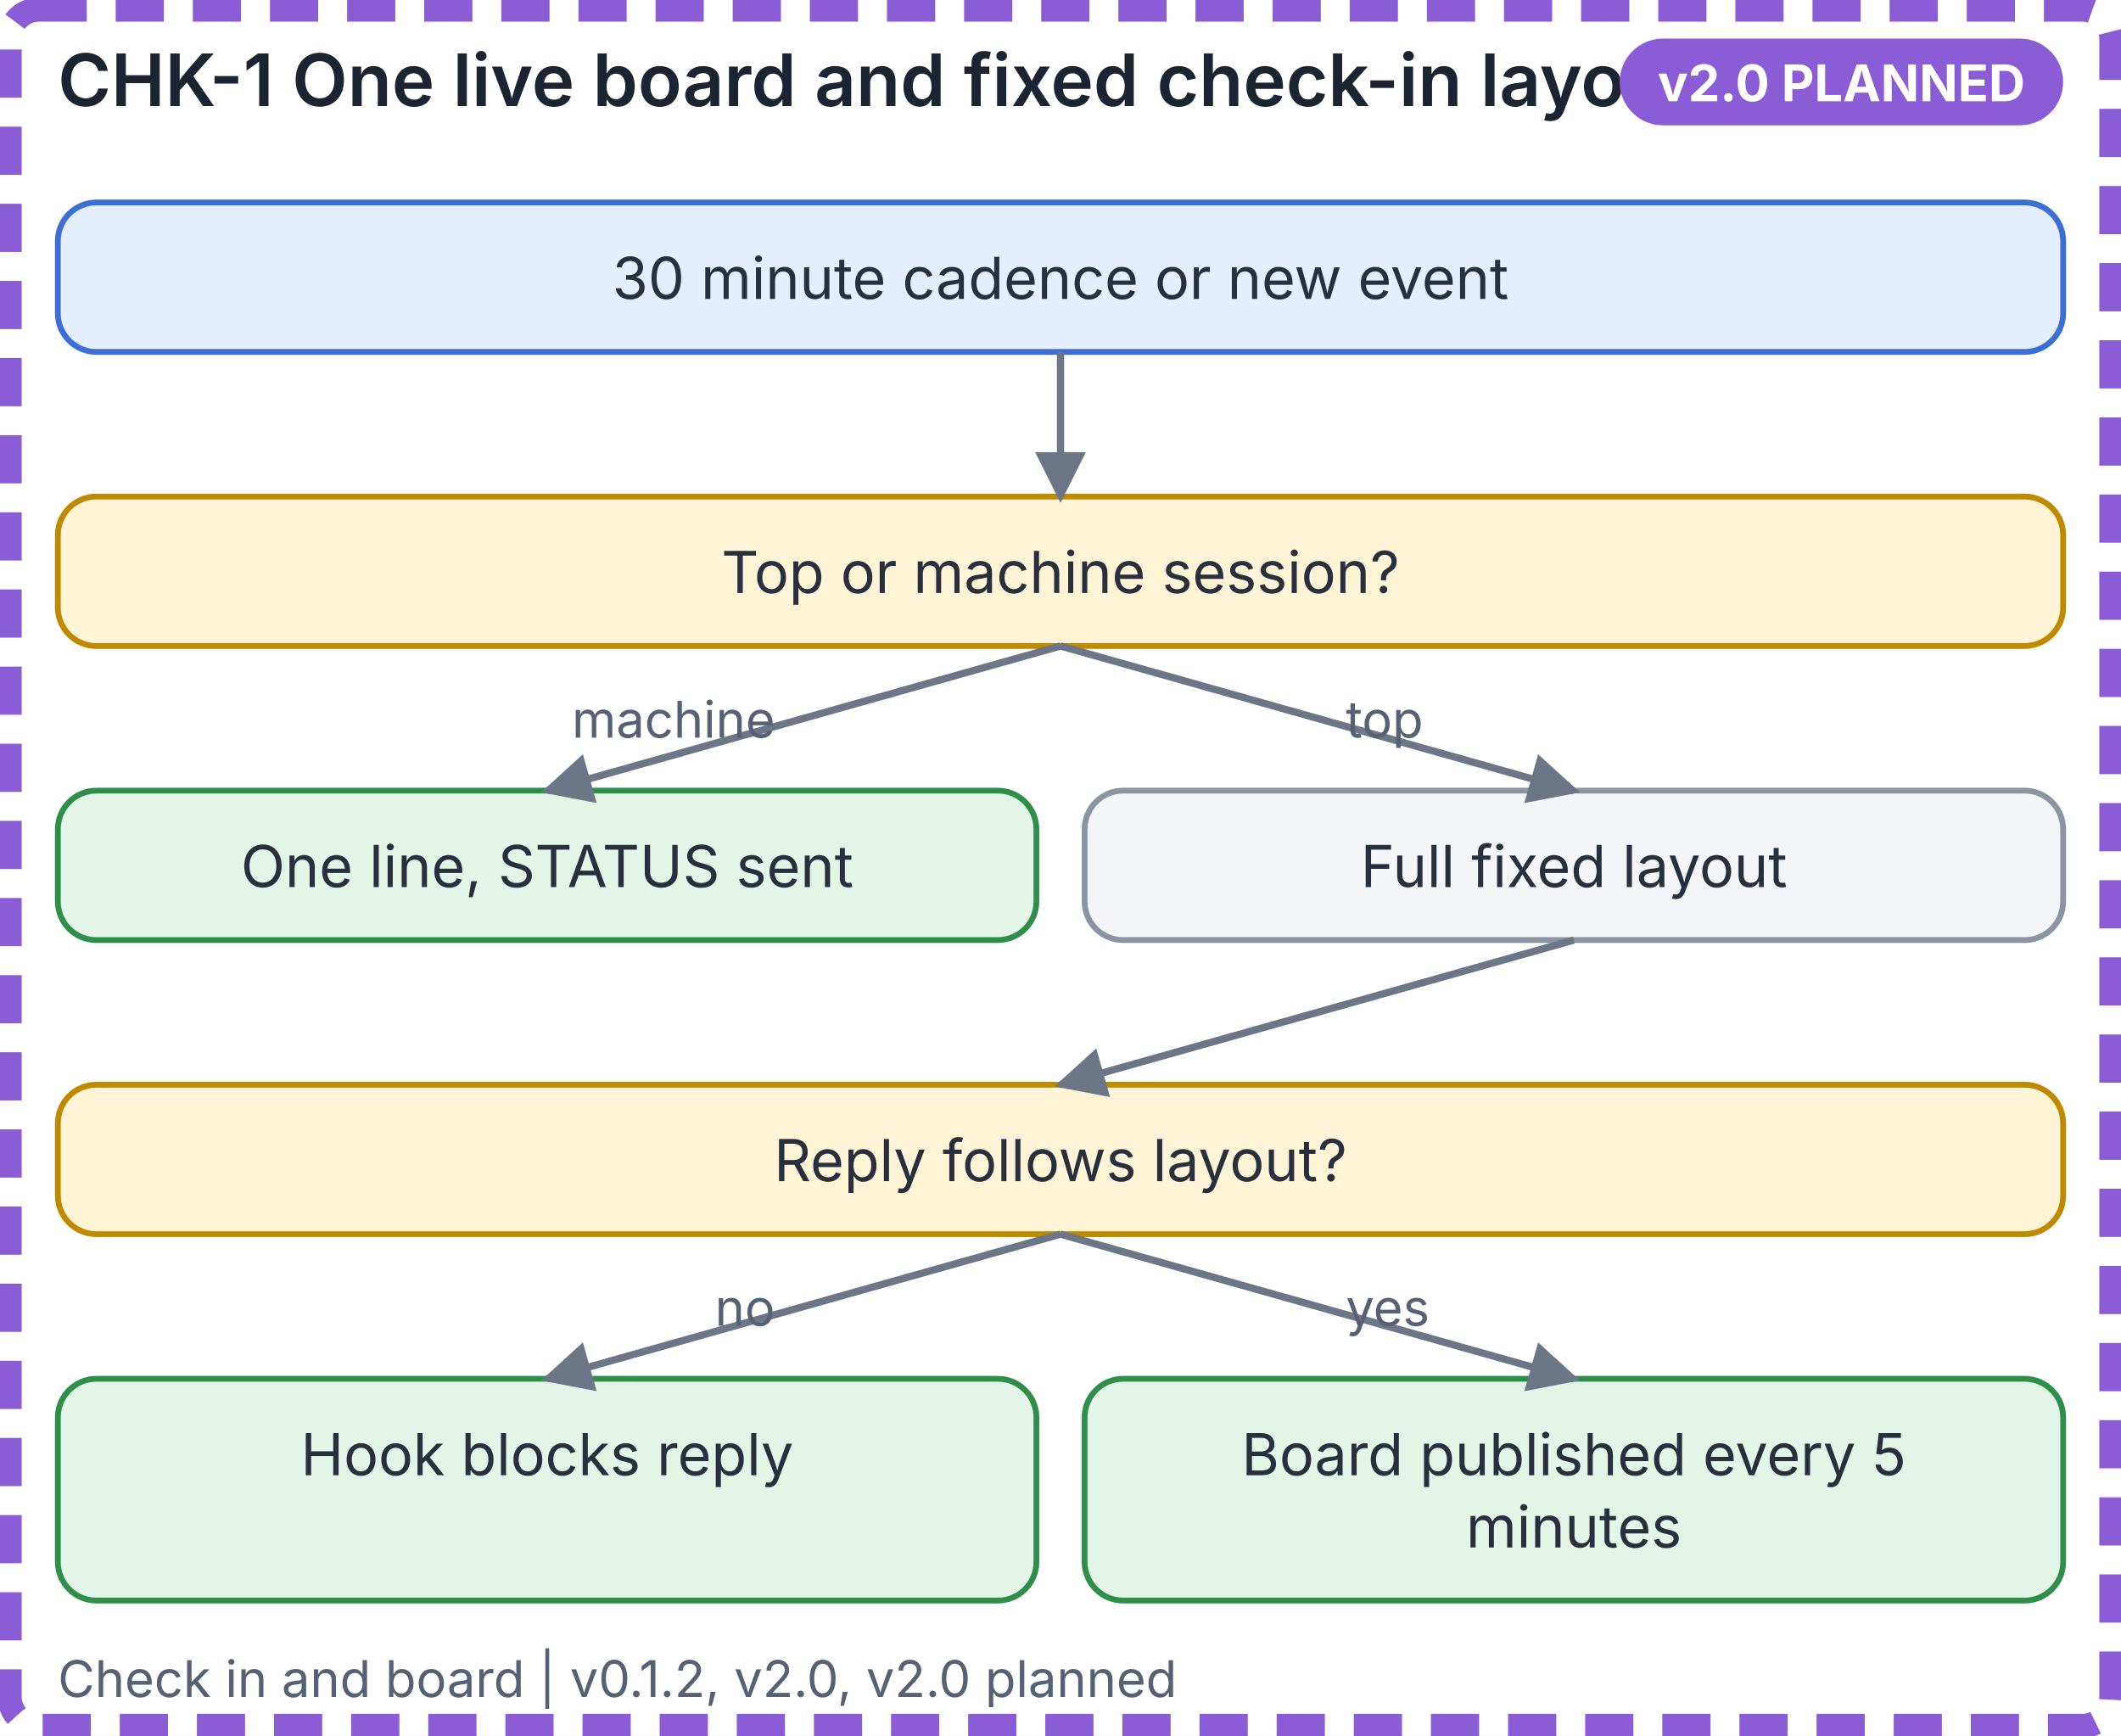
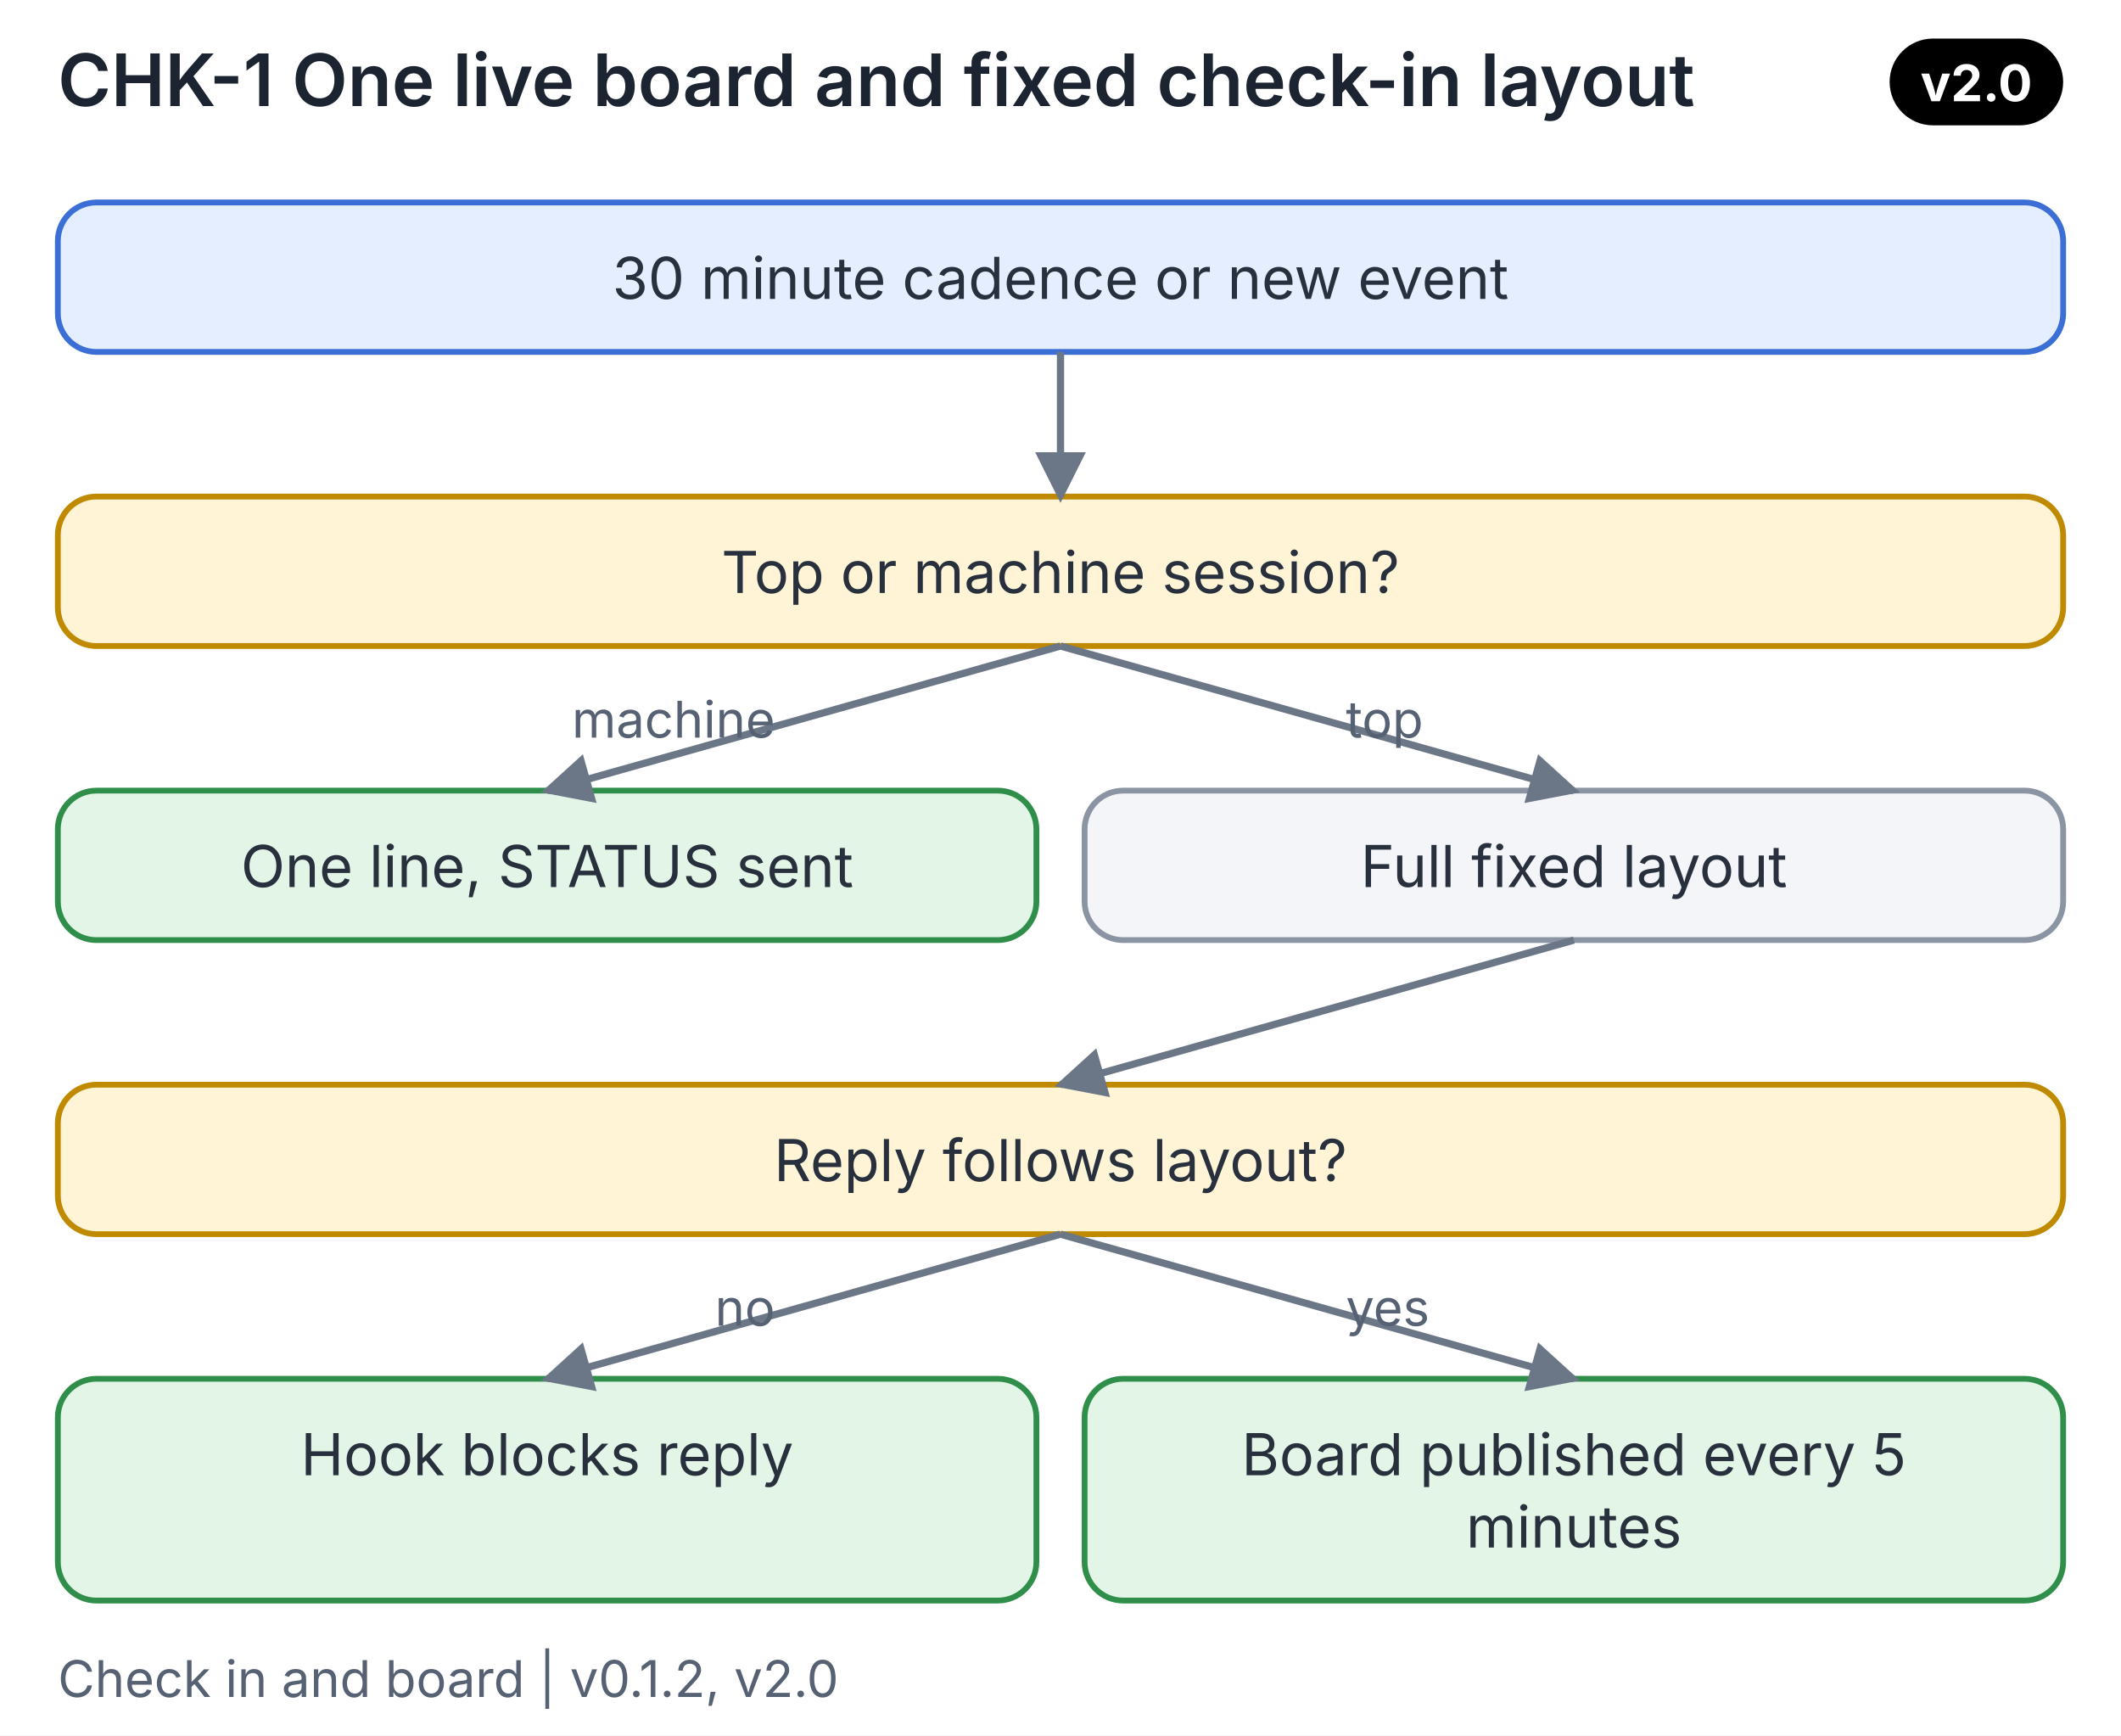
<svg xmlns="http://www.w3.org/2000/svg" viewBox="0 0 440 360" width="440" role="img" aria-label="Flow of CHK-1 One live board and fixed check-in layout">
  <style>
.f-t{font:600 15px system-ui,-apple-system,Segoe UI,sans-serif;fill:#1b2430}
.f-h{font:600 11px system-ui,-apple-system,Segoe UI,sans-serif;fill:#566173;letter-spacing:.05em}
.f-s{font:400 12px system-ui,-apple-system,Segoe UI,sans-serif;fill:#27303c}
.f-x{font:400 10.5px system-ui,-apple-system,Segoe UI,sans-serif;fill:#566173}
.f-you{fill:#e4eeff;stroke:#3b6fd6}
.f-step{fill:#f3f5f8;stroke:#8a94a3}
.f-gate{fill:#fff4d6;stroke:#c08a00}
.f-ok{fill:#e2f5e6;stroke:#2f8f4a}
.f-find{fill:#fde9e7;stroke:#c5483f}
.f-bg{fill:#ffffff}
.f-a{stroke:#6b7686;stroke-width:1.5;fill:none}
.f-ah{fill:#6b7686}
@media (prefers-color-scheme: dark){
.f-t{fill:#eef2f6}.f-h,.f-x{fill:#a3afbf}.f-s{fill:#e1e7ee}
.f-step{fill:#222b36;stroke:#5c6b7d}.f-you{fill:#162a4f;stroke:#6d9bf0}
.f-gate{fill:#3a2e0d;stroke:#d9a521}.f-find{fill:#3d1c1a;stroke:#e0736a}
.f-ok{fill:#153420;stroke:#4fb56c}.f-bg{fill:#12171d}.f-a{stroke:#9aa7b8}.f-ah{fill:#9aa7b8}
}

.k-shipped{stroke:#8a94a3;stroke-width:1.5}.k-v20{stroke:#d9822b;stroke-width:5}.k-planned{stroke:#8a5cd6;stroke-width:5;stroke-dasharray:10 6}
.p-shipped{fill:#2f8f4a}.p-v20{fill:#d9822b}.p-planned{fill:#8a5cd6}
.f-pill{font:700 10.5px system-ui,-apple-system,Segoe UI,sans-serif;fill:#ffffff}
@media (prefers-color-scheme: dark){.k-shipped{stroke:#5c6b7d}.k-v20{stroke:#f0a050}.k-planned{stroke:#b08cf0}.p-shipped{fill:#3d9c58}.p-v20{fill:#c46f1c}.p-planned{fill:#7a4cc6}}
</style>
  <defs>
    <marker id="ah" viewBox="0 0 8 8" refX="7" refY="4" markerWidth="7" markerHeight="7" orient="auto-start-reverse">
      <path d="M0 0 L8 4 L0 8 z" class="f-ah" />
    </marker>
  </defs>
  <rect width="440" height="360" class="f-bg" />
  <text x="12" y="22" class="f-t">CHK-1 One live board and fixed check-in layout</text>
  <rect x="12.0" y="42" width="416.0" height="31" rx="8" class="f-you" stroke-width="1.2" />
  <text x="220.0" y="62" text-anchor="middle" class="f-s">30 minute cadence or new event</text>
  <rect x="12.0" y="103" width="416.0" height="31" rx="8" class="f-gate" stroke-width="1.2" />
  <text x="220.0" y="123" text-anchor="middle" class="f-s">Top or machine session?</text>
  <rect x="12.0" y="164" width="203.0" height="31" rx="8" class="f-ok" stroke-width="1.2" />
  <text x="113.5" y="184" text-anchor="middle" class="f-s">One line, STATUS sent</text>
  <rect x="225.0" y="164" width="203.0" height="31" rx="8" class="f-step" stroke-width="1.2" />
  <text x="326.5" y="184" text-anchor="middle" class="f-s">Full fixed layout</text>
  <rect x="12.0" y="225" width="416.0" height="31" rx="8" class="f-gate" stroke-width="1.2" />
  <text x="220.0" y="245" text-anchor="middle" class="f-s">Reply follows layout?</text>
  <rect x="12.0" y="286" width="203.0" height="46" rx="8" class="f-ok" stroke-width="1.2" />
  <text x="113.5" y="306" text-anchor="middle" class="f-s">Hook blocks reply</text>
  <rect x="225.0" y="286" width="203.0" height="46" rx="8" class="f-ok" stroke-width="1.2" />
  <text x="326.5" y="306" text-anchor="middle" class="f-s">Board published every 5</text>
  <text x="326.5" y="321" text-anchor="middle" class="f-s">minutes</text>
  <path d="M220.0 73.0 L220.0 103.0" class="f-a" marker-end="url(#ah)" />
  <path d="M220.0 134.0 L113.5 164.0" class="f-a" marker-end="url(#ah)" />
  <text x="160.8" y="153.0" text-anchor="end" class="f-x">machine</text>
  <path d="M220.0 134.0 L326.5 164.0" class="f-a" marker-end="url(#ah)" />
  <text x="279.2" y="153.0" text-anchor="start" class="f-x">top</text>
  <path d="M326.5 195.0 L220.0 225.0" class="f-a" marker-end="url(#ah)" />
  <path d="M220.0 256.0 L113.5 286.0" class="f-a" marker-end="url(#ah)" />
  <text x="160.8" y="275.0" text-anchor="end" class="f-x">no</text>
  <path d="M220.0 256.0 L326.5 286.0" class="f-a" marker-end="url(#ah)" />
  <text x="279.2" y="275.0" text-anchor="start" class="f-x">yes</text>
-   <text x="12" y="352" class="f-x">Check in and board | v0.1.2, v2.0, v2.0 planned</text>
-   <rect x="2" y="2" width="436" height="356" rx="6" fill="none" class="k-planned" />
-   <rect x="336" y="8" width="92" height="18" rx="9" class="p-planned" />
-   <text x="382" y="21" text-anchor="middle" class="f-pill">v2.0 PLANNED</text>
+   <text x="12" y="352" class="f-x">Check in and board | v0.1.2, v2.0</text>
+   <rect x="2" y="2" width="436" height="356" rx="6" fill="none" class="k-v2.0" />
+   <rect x="392" y="8" width="36" height="18" rx="9" class="p-v2.0" />
+   <text x="410" y="21" text-anchor="middle" class="f-pill">v2.0</text>
</svg>
